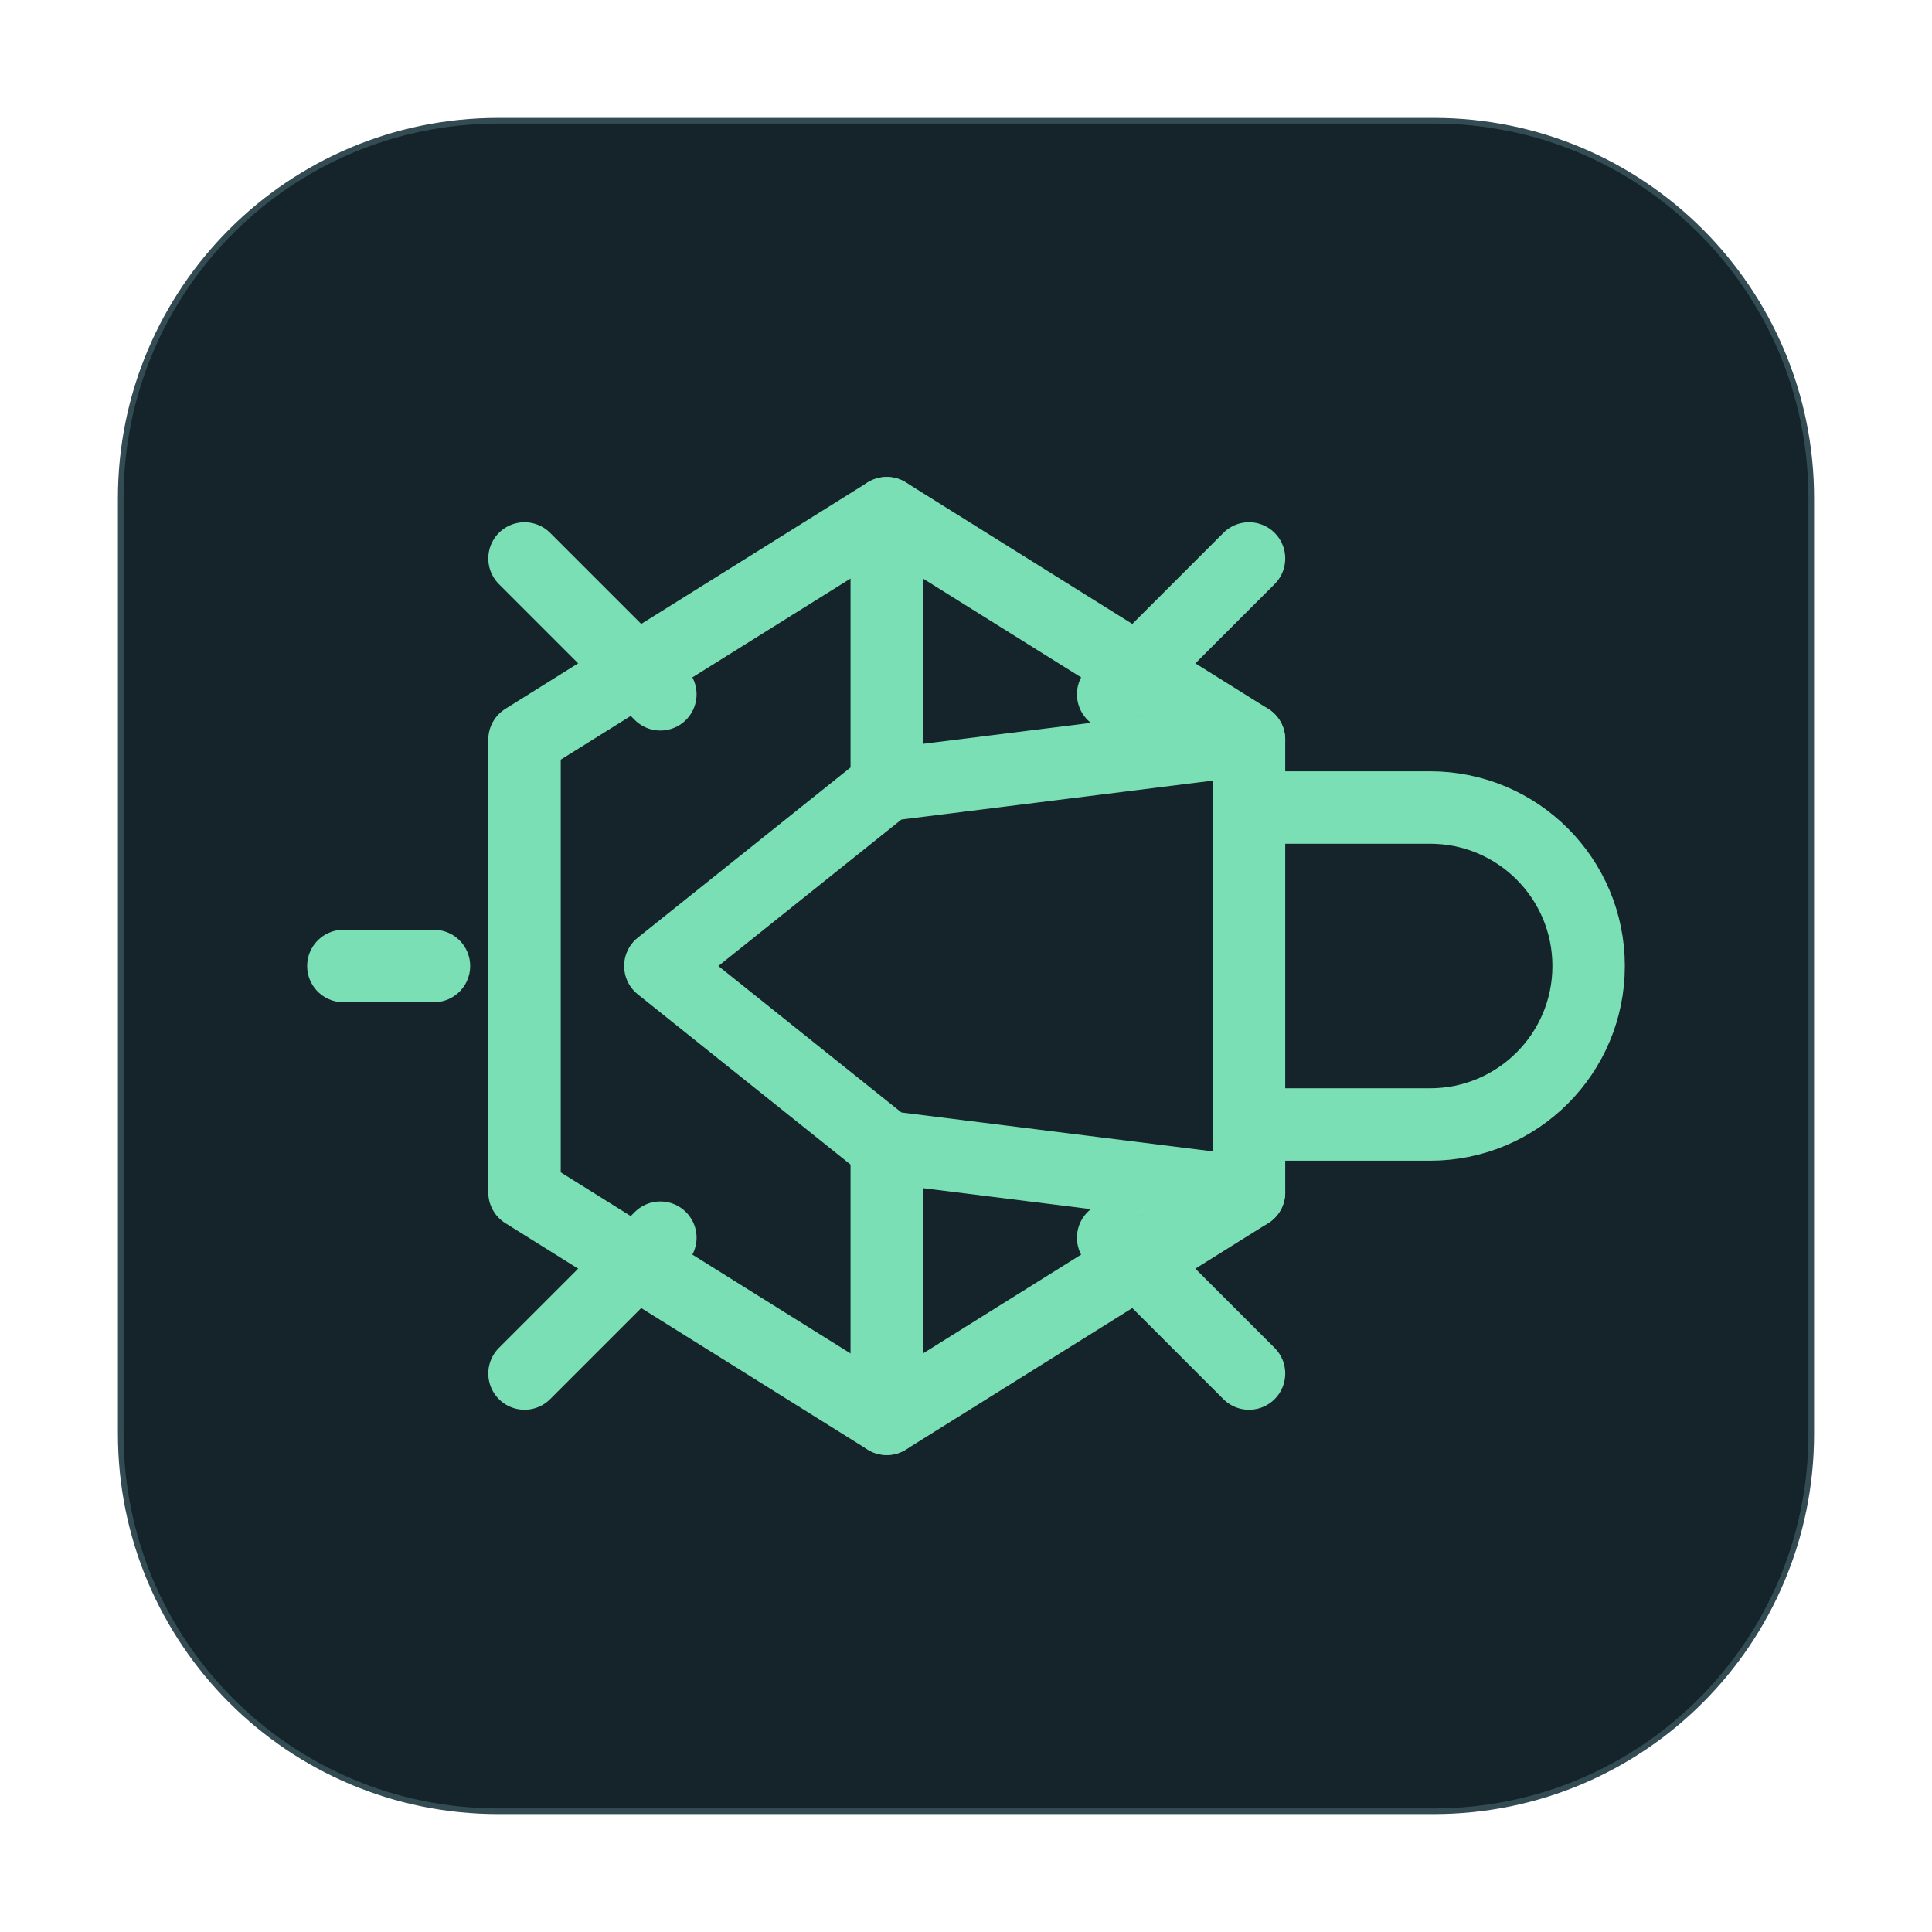
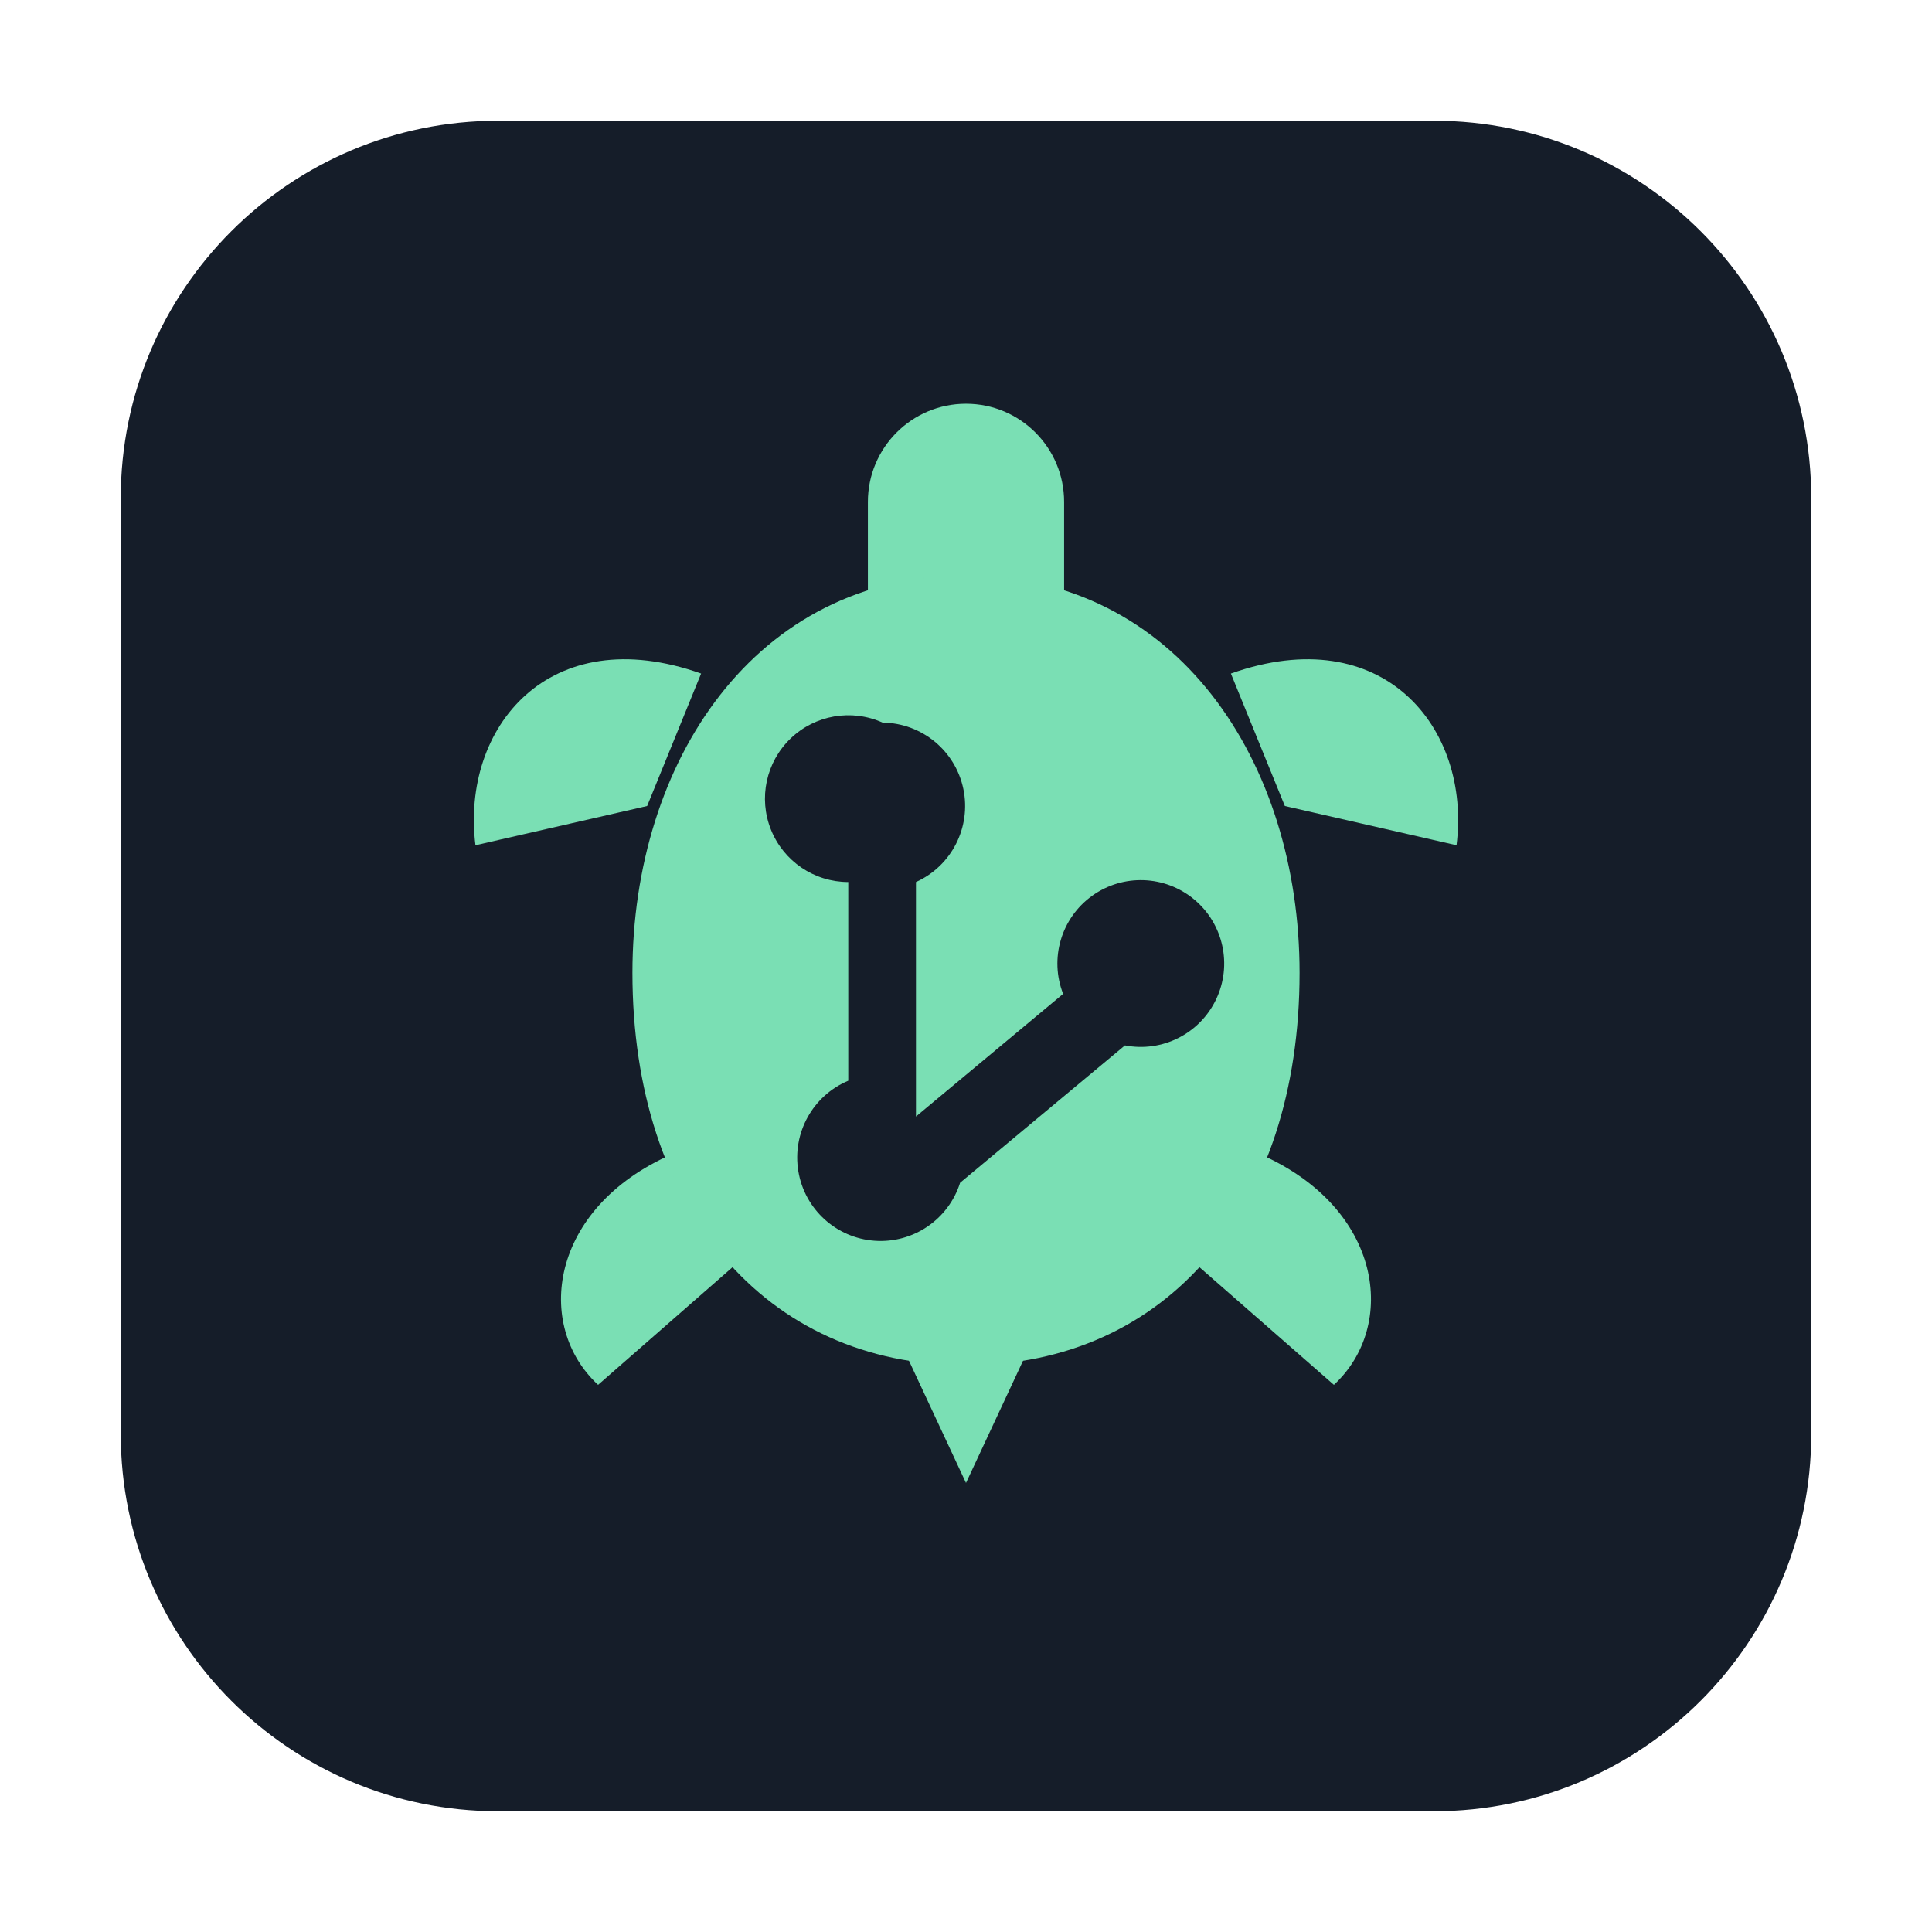
<svg xmlns="http://www.w3.org/2000/svg" width="1024" height="1024" viewBox="0 0 1024 1024">
-   <rect x="64" y="64" width="896" height="896" rx="200" fill="#14242A" stroke="#334B53" stroke-width="3" />
-   <g transform="translate(134 128) scale(12)" fill="none" stroke="#7ADFB4" stroke-width="3.2" stroke-linecap="round" stroke-linejoin="round">
-     <path d="m18 20-6-6m26 6 6-6M18 44l-6 6m26-6 6 6M8 32H4" />
-     <path d="M28 12 44 22v20L28 52 12 42V22l16-10Z" />
-     <path d="M44 25h8a7 7 0 0 1 0 14h-8M28 12v12l-10 8 10 8v12M44 22l-16 2M44 42l-16-2" />
+   <rect x="64" y="64" width="896" height="896" rx="200" fill="#151D29" />
+   <g transform="translate(200 188) scale(26)" fill="#7ADFB4">
+     <path d="M10 5V3a2 2 0 0 1 4 0v2Z" />
+     <path d="M6.6 6.5C3.5 5.4 1.7 7.6 2 10l3.5-.8Zm10.8 0C20.5 5.4 22.3 7.6 22 10l-3.5-.8ZM6 16.3c-2.5 1.1-2.8 3.5-1.5 4.7l3.2-2.8Zm12 0c2.5 1.1 2.8 3.5 1.5 4.7l-3.2-2.8ZM10.6 20l1.4 3 1.4-3Z" />
+     <path fill-rule="evenodd" d="M12 4.5c4.3 0 6.8 3.8 6.8 8.1 0 4.8-2.7 8-6.8 8s-6.8-3.2-6.8-8C5.2 8.3 7.7 4.5 12 4.5Zm-1.7 3a1.7 1.7 0 1 0-.7 3.25v4.05a1.7 1.7 0 1 0 2.28 2.08l3.36-2.8a1.7 1.7 0 1 0-1.26-1.05l-3 2.5v-4.78a1.7 1.7 0 0 0-.68-3.25Z" />
  </g>
</svg>
